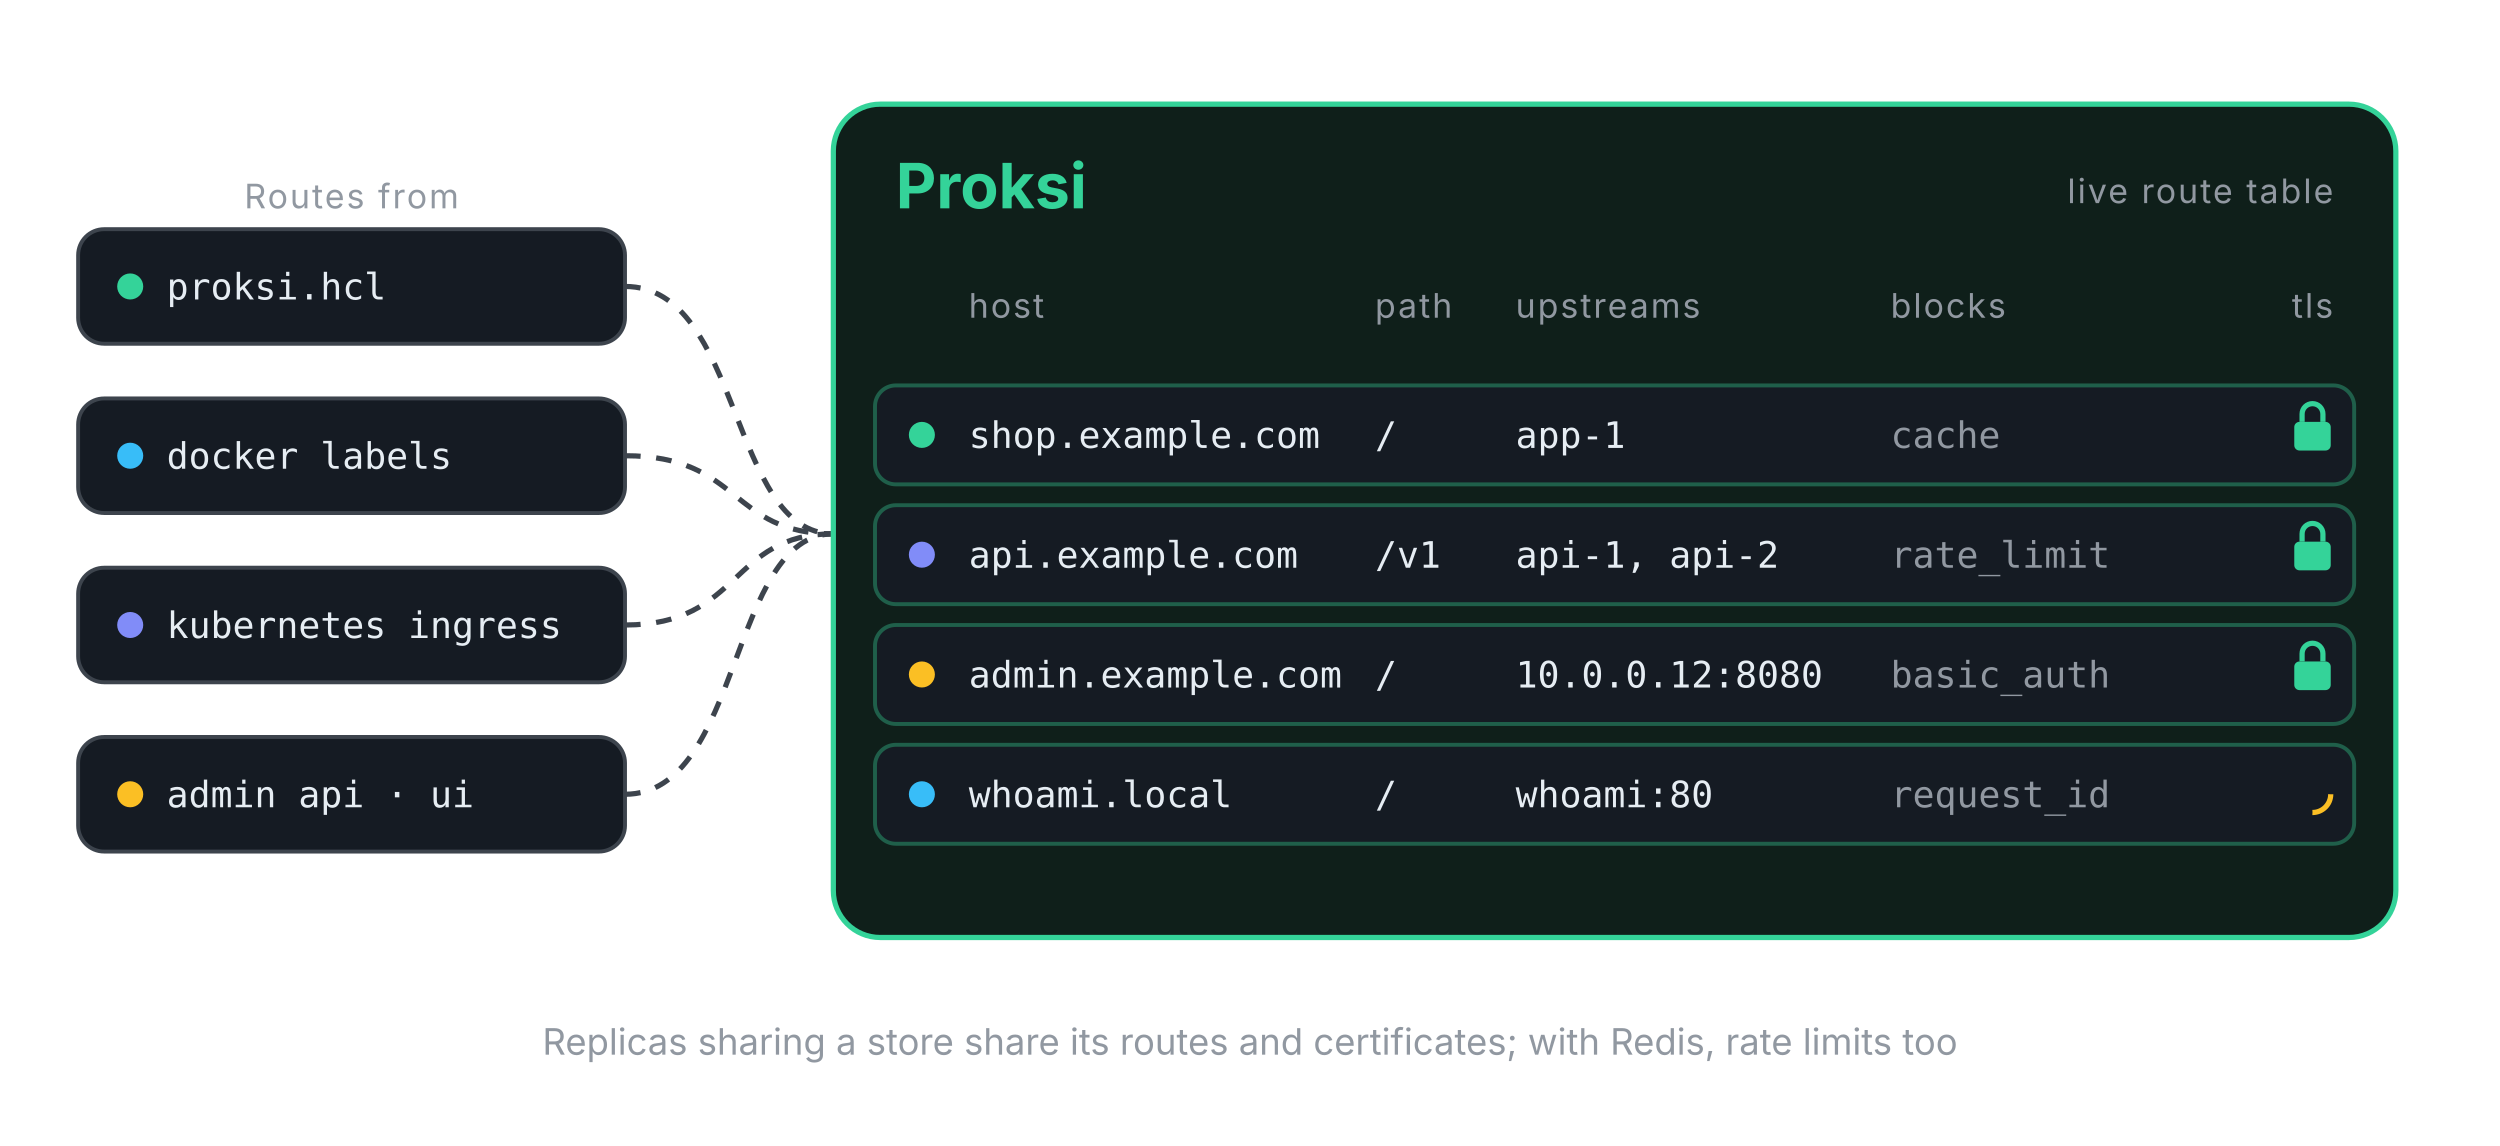
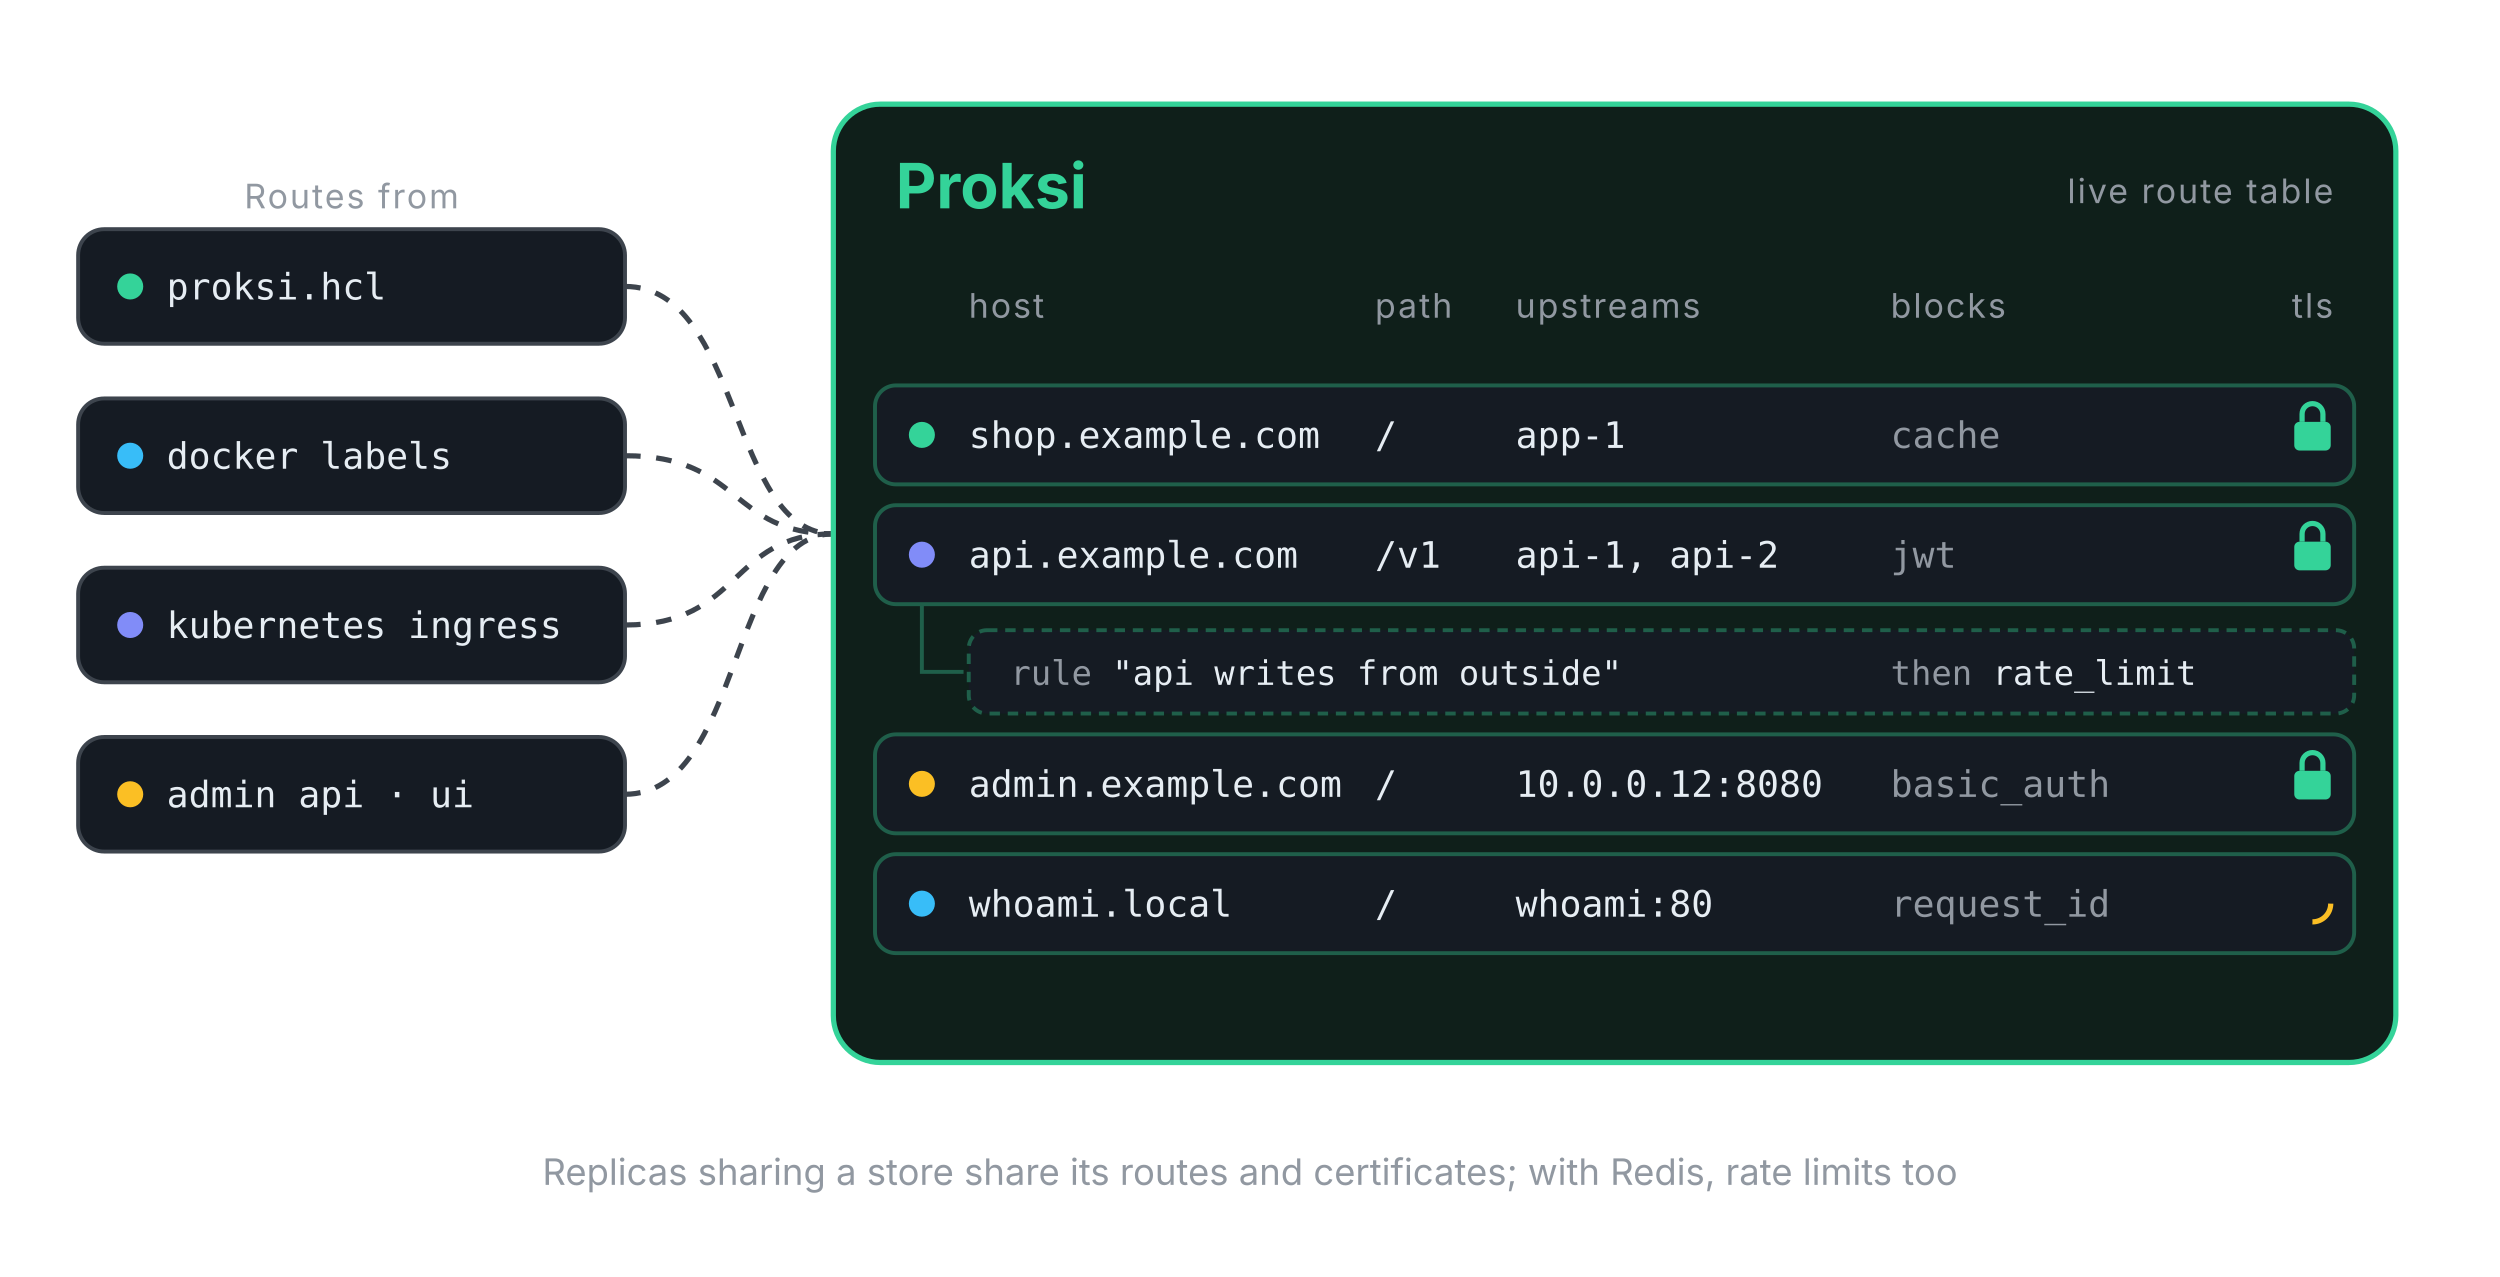
- <svg xmlns="http://www.w3.org/2000/svg" viewBox="0 0 960 440" width="960" height="440" role="img" aria-labelledby="title desc">
+ <svg xmlns="http://www.w3.org/2000/svg" viewBox="0 0 960 490" width="960" height="490" role="img" aria-labelledby="title desc">
  <style>
    text { font-family: ui-monospace, SFMono-Regular, Menlo, Consolas, monospace; font-size: 14px; fill: #e6edf3; }
    .label { font-family: system-ui, -apple-system, "Segoe UI", sans-serif; font-size: 13px; fill: #9198a1; letter-spacing: .06em; text-transform: uppercase; }
    .note { font-family: system-ui, -apple-system, "Segoe UI", sans-serif; font-size: 14px; fill: #9198a1; }
    .title { font-family: system-ui, -apple-system, "Segoe UI", sans-serif; font-size: 24px; font-weight: 700; fill: #34d399; }
    .wire { fill: none; stroke: #3d444d; stroke-width: 2; stroke-dasharray: 6 6; animation: flow 1.2s linear infinite; }
    @keyframes flow { to { stroke-dashoffset: -12; } }
    @media (prefers-reduced-motion: reduce) { .motion { display: none; } .wire { animation: none; } .settled { opacity: 1 !important; } }
  </style>
  <defs>
    <path id="w-file" d="M240,110 C285,110 280,205 320,205" />
    <path id="w-docker" d="M240,175 C285,175 280,205 320,205" />
    <path id="w-k8s" d="M240,240 C285,240 280,205 320,205" />
    <path id="w-admin" d="M240,305 C285,305 280,205 320,205" />
  </defs>
  <text class="label" x="135" y="80" text-anchor="middle">Routes from</text>
  <use href="#w-file" class="wire" />
  <use href="#w-docker" class="wire" />
  <use href="#w-k8s" class="wire" />
  <use href="#w-admin" class="wire" />
  <rect x="30" y="88" width="210" height="44" rx="10" fill="#151b23" stroke="#3d444d" stroke-width="1.5" />
  <circle cx="50" cy="110" r="5" fill="#34d399" />
  <text x="64" y="115">proksi.hcl</text>
  <rect x="30" y="153" width="210" height="44" rx="10" fill="#151b23" stroke="#3d444d" stroke-width="1.5" />
  <circle cx="50" cy="175" r="5" fill="#38bdf8" />
  <text x="64" y="180">docker labels</text>
  <rect x="30" y="218" width="210" height="44" rx="10" fill="#151b23" stroke="#3d444d" stroke-width="1.5" />
  <circle cx="50" cy="240" r="5" fill="#818cf8" />
  <text x="64" y="245">kubernetes ingress</text>
  <rect x="30" y="283" width="210" height="44" rx="10" fill="#151b23" stroke="#3d444d" stroke-width="1.5" />
  <circle cx="50" cy="305" r="5" fill="#fbbf24" />
  <text x="64" y="310">admin api · ui</text>
-   <rect x="320" y="40" width="600" height="320" rx="18" fill="#0f1f1a" stroke="#34d399" stroke-width="2" />
+   <rect x="320" y="40" width="600" height="368" rx="18" fill="#0f1f1a" stroke="#34d399" stroke-width="2" />
  <text class="title" x="344" y="80">Proksi</text>
  <text class="label" x="896" y="78" text-anchor="end">live route table</text>
  <text class="label" x="372" y="122">host</text>
  <text class="label" x="528" y="122">path</text>
  <text class="label" x="582" y="122">upstreams</text>
  <text class="label" x="726" y="122">blocks</text>
  <text class="label" x="888" y="122" text-anchor="middle">tls</text>
  <g>
    <rect x="336" y="148" width="568" height="38" rx="8" fill="#151b23" stroke="#1f5f4a" stroke-width="1.5" />
    <circle cx="354" cy="167" r="5" fill="#34d399" />
    <text x="372" y="172">shop.example.com</text>
    <text x="528" y="172">/</text>
    <text x="582" y="172" class="settled" opacity="0">app-1, app-2
-       <animate attributeName="opacity" dur="10.0s" repeatCount="indefinite" calcMode="discrete" values="0;1;0" keyTimes="0;0.62;0.96" />
+       <animate attributeName="opacity" dur="13.0s" repeatCount="indefinite" calcMode="discrete" values="0;1;0" keyTimes="0;0.477;0.969" />
    </text>
    <text x="582" y="172" class="motion">app-1
-       <animate attributeName="opacity" dur="10.0s" repeatCount="indefinite" calcMode="discrete" values="1;0;1" keyTimes="0;0.62;0.96" />
+       <animate attributeName="opacity" dur="13.0s" repeatCount="indefinite" calcMode="discrete" values="1;0;1" keyTimes="0;0.477;0.969" />
    </text>
    <text x="726" y="172" fill="#9198a1" style="fill:#9198a1">cache</text>
    <rect x="881" y="162" width="14" height="11" rx="2" fill="#34d399" />
    <path d="M884,162 v-3 a4,4 0 0 1 8,0 v3" fill="none" stroke="#34d399" stroke-width="2" />
    <rect class="motion" x="336" y="148" width="568" height="38" rx="8" fill="none" stroke="#34d399" stroke-width="2.5" opacity="0">
-       <animate attributeName="opacity" dur="10.0s" repeatCount="indefinite" calcMode="linear" values="0;0;1;0;0" keyTimes="0;0.6;0.63;0.74;1" />
+       <animate attributeName="opacity" dur="13.0s" repeatCount="indefinite" calcMode="linear" values="0;0;1;0;0" keyTimes="0;0.462;0.485;0.569;1" />
    </rect>
  </g>
  <g>
    <rect x="336" y="194" width="568" height="38" rx="8" fill="#151b23" stroke="#1f5f4a" stroke-width="1.5" />
    <circle cx="354" cy="213" r="5" fill="#818cf8" />
    <text x="372" y="218">api.example.com</text>
    <text x="528" y="218">/v1</text>
    <text x="582" y="218">api-1, api-2</text>
-     <text x="726" y="218" fill="#9198a1" style="fill:#9198a1">rate_limit</text>
+     <text x="726" y="218" fill="#9198a1" style="fill:#9198a1">jwt</text>
    <rect x="881" y="208" width="14" height="11" rx="2" fill="#34d399" />
    <path d="M884,208 v-3 a4,4 0 0 1 8,0 v3" fill="none" stroke="#34d399" stroke-width="2" />
  </g>
  <g>
-     <rect x="336" y="240" width="568" height="38" rx="8" fill="#151b23" stroke="#1f5f4a" stroke-width="1.5" />
-     <circle cx="354" cy="259" r="5" fill="#fbbf24" />
-     <text x="372" y="264">admin.example.com</text>
-     <text x="528" y="264">/</text>
-     <text x="582" y="264">10.0.0.12:8080</text>
-     <text x="726" y="264" fill="#9198a1" style="fill:#9198a1">basic_auth</text>
-     <rect x="881" y="254" width="14" height="11" rx="2" fill="#34d399" />
-     <path d="M884,254 v-3 a4,4 0 0 1 8,0 v3" fill="none" stroke="#34d399" stroke-width="2" />
+     <rect x="336" y="282" width="568" height="38" rx="8" fill="#151b23" stroke="#1f5f4a" stroke-width="1.5" />
+     <circle cx="354" cy="301" r="5" fill="#fbbf24" />
+     <text x="372" y="306">admin.example.com</text>
+     <text x="528" y="306">/</text>
+     <text x="582" y="306">10.0.0.12:8080</text>
+     <text x="726" y="306" fill="#9198a1" style="fill:#9198a1">basic_auth</text>
+     <rect x="881" y="296" width="14" height="11" rx="2" fill="#34d399" />
+     <path d="M884,296 v-3 a4,4 0 0 1 8,0 v3" fill="none" stroke="#34d399" stroke-width="2" />
  </g>
  <g class="settled">
-     <animate attributeName="opacity" dur="10.0s" repeatCount="indefinite" calcMode="linear" values="0;0;1;1;0;0" keyTimes="0;0.12;0.16;0.92;0.96;1" />
-     <rect x="336" y="286" width="568" height="38" rx="8" fill="#151b23" stroke="#1f5f4a" stroke-width="1.5" />
-     <circle cx="354" cy="305" r="5" fill="#38bdf8" />
-     <text x="372" y="310">whoami.local</text>
-     <text x="528" y="310">/</text>
-     <text x="582" y="310">whoami:80</text>
-     <text x="726" y="310" fill="#9198a1" style="fill:#9198a1">request_id</text>
+     <animate attributeName="opacity" dur="13.0s" repeatCount="indefinite" calcMode="linear" values="0;0;1;1;0;0" keyTimes="0;0.092;0.123;0.939;0.969;1" />
+     <rect x="336" y="328" width="568" height="38" rx="8" fill="#151b23" stroke="#1f5f4a" stroke-width="1.5" />
+     <circle cx="354" cy="347" r="5" fill="#38bdf8" />
+     <text x="372" y="352">whoami.local</text>
+     <text x="528" y="352">/</text>
+     <text x="582" y="352">whoami:80</text>
+     <text x="726" y="352" fill="#9198a1" style="fill:#9198a1">request_id</text>
    <g class="motion">
-       <animate attributeName="opacity" dur="10.0s" repeatCount="indefinite" calcMode="discrete" values="1;0;1" keyTimes="0;0.36;0.96" />
-       <circle cx="888" cy="305" r="7" fill="none" stroke="#fbbf24" stroke-width="2" stroke-dasharray="11 33">
-         <animateTransform attributeName="transform" type="rotate" from="0 888 305" to="360 888 305" dur="1s" repeatCount="indefinite" />
+       <animate attributeName="opacity" dur="13.0s" repeatCount="indefinite" calcMode="discrete" values="1;0;1" keyTimes="0;0.277;0.969" />
+       <circle cx="888" cy="347" r="7" fill="none" stroke="#fbbf24" stroke-width="2" stroke-dasharray="11 33">
+         <animateTransform attributeName="transform" type="rotate" from="0 888 347" to="360 888 347" dur="1s" repeatCount="indefinite" />
      </circle>
    </g>
    <g class="settled" opacity="0">
-       <animate attributeName="opacity" dur="10.0s" repeatCount="indefinite" calcMode="discrete" values="0;1;0" keyTimes="0;0.36;0.96" />
-       <rect x="881" y="300" width="14" height="11" rx="2" fill="#34d399" />
-       <path d="M884,300 v-3 a4,4 0 0 1 8,0 v3" fill="none" stroke="#34d399" stroke-width="2" />
+       <animate attributeName="opacity" dur="13.0s" repeatCount="indefinite" calcMode="discrete" values="0;1;0" keyTimes="0;0.277;0.969" />
+       <rect x="881" y="342" width="14" height="11" rx="2" fill="#34d399" />
+       <path d="M884,342 v-3 a4,4 0 0 1 8,0 v3" fill="none" stroke="#34d399" stroke-width="2" />
    </g>
-     <rect class="motion" x="336" y="286" width="568" height="38" rx="8" fill="none" stroke="#38bdf8" stroke-width="2.5" opacity="0">
-       <animate attributeName="opacity" dur="10.0s" repeatCount="indefinite" calcMode="linear" values="0;0;1;0;0" keyTimes="0;0.14;0.17;0.28;1" />
+     <rect class="motion" x="336" y="328" width="568" height="38" rx="8" fill="none" stroke="#38bdf8" stroke-width="2.5" opacity="0">
+       <animate attributeName="opacity" dur="13.0s" repeatCount="indefinite" calcMode="linear" values="0;0;1;0;0" keyTimes="0;0.108;0.131;0.215;1" />
    </rect>
  </g>
-   <text class="note motion" x="620" y="346" text-anchor="middle" opacity="0">whoami started: routed from its docker labels
-     <animate attributeName="opacity" dur="10.0s" repeatCount="indefinite" calcMode="linear" values="0;0;1;1;0;0" keyTimes="0;0.14;0.16;0.34;0.36;1" />
+   <path d="M354,232 v26 h16" fill="none" stroke="#1f5f4a" stroke-width="1.5" />
+   <rect x="372" y="242" width="532" height="32" rx="7" fill="#151b23" stroke="#1f5f4a" stroke-width="1.5" stroke-dasharray="4 3" />
+   <text x="388" y="263" style="font-size:13px">
+     <tspan style="fill:#9198a1">rule</tspan> "api writes from outside"</text>
+   <text x="726" y="263" style="font-size:13px">
+     <tspan style="fill:#9198a1">then</tspan> rate_limit</text>
+   <rect class="motion" x="372" y="242" width="532" height="32" rx="7" fill="none" stroke="#818cf8" stroke-width="2.5" opacity="0">
+     <animate attributeName="opacity" dur="13.0s" repeatCount="indefinite" calcMode="linear" values="0;0;1;1;0;0" keyTimes="0;0.692;0.715;0.862;0.892;1" />
+   </rect>
+   <text class="note motion" x="620" y="392" text-anchor="middle" opacity="0">whoami started: routed from its docker labels
+     <animate attributeName="opacity" dur="13.0s" repeatCount="indefinite" calcMode="linear" values="0;0;1;1;0;0" keyTimes="0;0.108;0.123;0.262;0.277;1" />
  </text>
-   <text class="note motion" x="620" y="346" text-anchor="middle" opacity="0">certificate ordered from Let's Encrypt
-     <animate attributeName="opacity" dur="10.0s" repeatCount="indefinite" calcMode="linear" values="0;0;1;1;0;0" keyTimes="0;0.36;0.38;0.54;0.56;1" />
+   <text class="note motion" x="620" y="392" text-anchor="middle" opacity="0">certificate ordered from Let's Encrypt
+     <animate attributeName="opacity" dur="13.0s" repeatCount="indefinite" calcMode="linear" values="0;0;1;1;0;0" keyTimes="0;0.277;0.292;0.415;0.431;1" />
  </text>
-   <text class="note motion" x="620" y="346" text-anchor="middle" opacity="0">proksi.hcl changed: applied, no connection dropped
-     <animate attributeName="opacity" dur="10.0s" repeatCount="indefinite" calcMode="linear" values="0;0;1;1;0;0" keyTimes="0;0.6;0.62;0.84;0.86;1" />
+   <text class="note motion" x="620" y="392" text-anchor="middle" opacity="0">proksi.hcl changed: applied, no connection dropped
+     <animate attributeName="opacity" dur="13.0s" repeatCount="indefinite" calcMode="linear" values="0;0;1;1;0;0" keyTimes="0;0.462;0.477;0.646;0.661;1" />
  </text>
-   <text class="note motion" x="620" y="346" text-anchor="middle" opacity="0">whoami stopped: route removed
-     <animate attributeName="opacity" dur="10.0s" repeatCount="indefinite" calcMode="linear" values="0;0;1;1;0;0" keyTimes="0;0.92;0.94;0.97;0.99;1" />
+   <text class="note motion" x="620" y="392" text-anchor="middle" opacity="0">POST /api/orders from outside: rule matched, rate limited
+     <animate attributeName="opacity" dur="13.0s" repeatCount="indefinite" calcMode="linear" values="0;0;1;1;0;0" keyTimes="0;0.692;0.708;0.877;0.892;1" />
+   </text>
+   <text class="note motion" x="620" y="392" text-anchor="middle" opacity="0">whoami stopped: route removed
+     <animate attributeName="opacity" dur="13.0s" repeatCount="indefinite" calcMode="linear" values="0;0;1;1;0;0" keyTimes="0;0.939;0.954;0.977;0.992;1" />
  </text>
  <circle class="motion" r="5" fill="#38bdf8" opacity="0">
-     <animateMotion dur="10.0s" repeatCount="indefinite" calcMode="linear" keyPoints="0;0;1;1" keyTimes="0;0;0.12;1">
+     <animateMotion dur="13.0s" repeatCount="indefinite" calcMode="linear" keyPoints="0;0;1;1" keyTimes="0;0;0.092;1">
      <mpath href="#w-docker" />
    </animateMotion>
-     <animate attributeName="opacity" dur="10.0s" repeatCount="indefinite" calcMode="discrete" values="0;1;0" keyTimes="0;0;0.12" />
+     <animate attributeName="opacity" dur="13.0s" repeatCount="indefinite" calcMode="discrete" values="0;1;0" keyTimes="0;0;0.092" />
  </circle>
  <circle class="motion" r="5" fill="#34d399" opacity="0">
-     <animateMotion dur="10.0s" repeatCount="indefinite" calcMode="linear" keyPoints="0;0;1;1" keyTimes="0;0.48;0.6;1">
+     <animateMotion dur="13.0s" repeatCount="indefinite" calcMode="linear" keyPoints="0;0;1;1" keyTimes="0;0.369;0.462;1">
      <mpath href="#w-file" />
    </animateMotion>
-     <animate attributeName="opacity" dur="10.0s" repeatCount="indefinite" calcMode="discrete" values="0;1;0" keyTimes="0;0.48;0.6" />
+     <animate attributeName="opacity" dur="13.0s" repeatCount="indefinite" calcMode="discrete" values="0;1;0" keyTimes="0;0.369;0.462" />
  </circle>
-   <text class="note" x="480" y="405" text-anchor="middle">Replicas sharing a store share its routes and certificates; with Redis, rate limits too</text>
+   <text class="note" x="480" y="455" text-anchor="middle">Replicas sharing a store share its routes and certificates; with Redis, rate limits too</text>
</svg>
